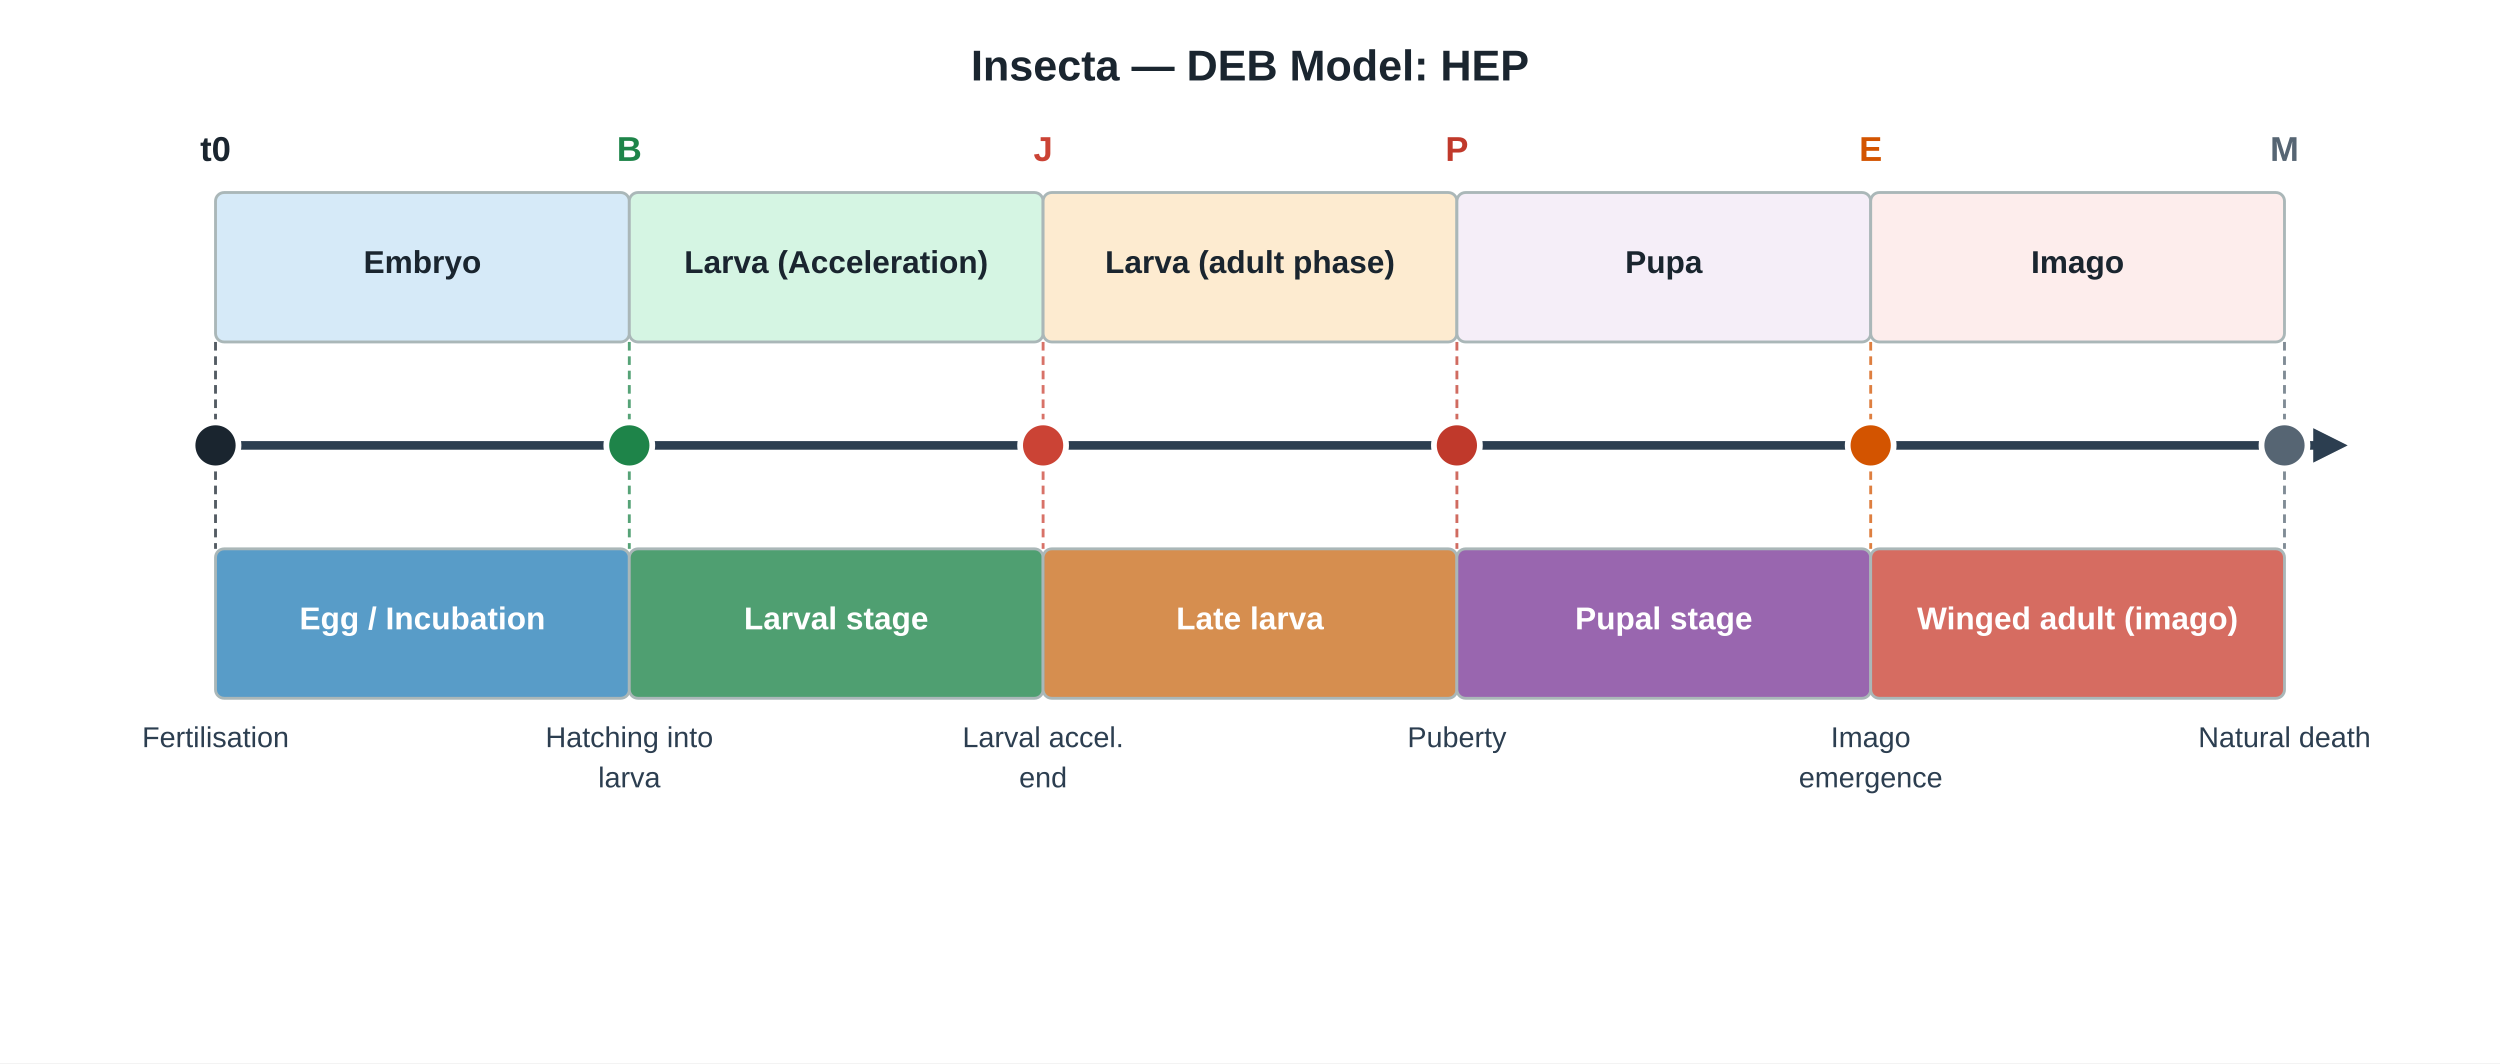
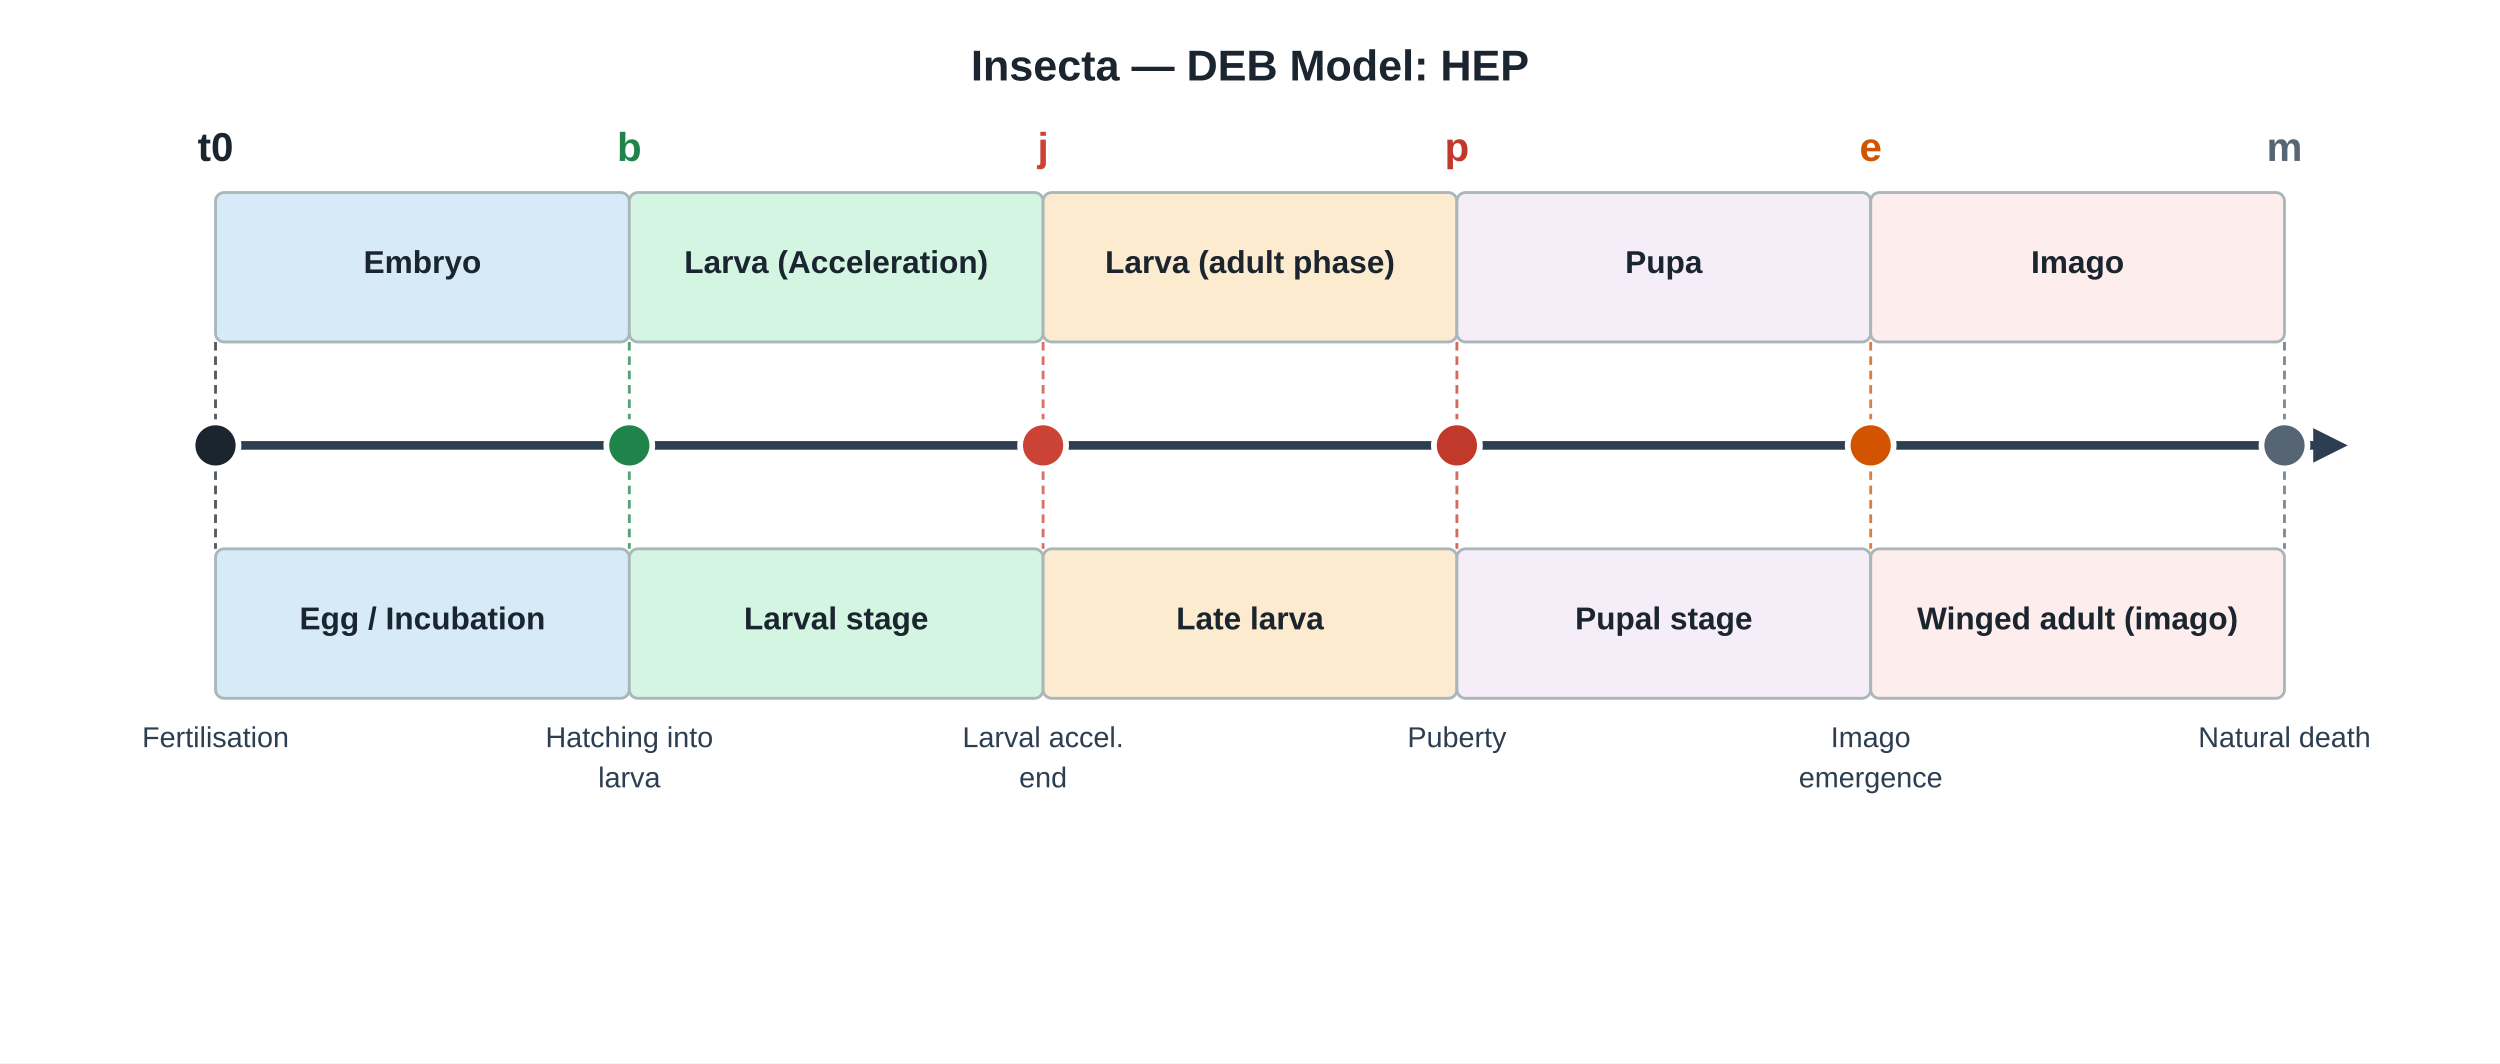
<svg xmlns="http://www.w3.org/2000/svg" width="870" height="370" viewBox="0 0 870 370" font-family="Arial,Helvetica,sans-serif">
  <rect width="870" height="370" fill="white" />
  <text x="435.0" y="28" text-anchor="middle" font-size="15" font-weight="bold" fill="#1A252F">Insecta — DEB Model: HEP</text>
  <rect x="75" y="67" width="144" height="52" fill="#D6EAF8" stroke="#AAB7B8" stroke-width="1" rx="3" />
  <text x="147.0" y="95.0" text-anchor="middle" font-size="11" font-weight="bold" fill="#1A252F">Embryo</text>
-   <rect x="75" y="191" width="144" height="52" fill="#2980B9" stroke="#AAB7B8" stroke-width="1" rx="3" fill-opacity="0.78" />
-   <text x="147.0" y="219.0" text-anchor="middle" font-size="11" font-weight="bold" fill="white">Egg / Incubation</text>
+   <rect x="75" y="191" width="144" height="52" fill="#D6EAF8" stroke="#AAB7B8" stroke-width="1" rx="3" />
+   <text x="147.0" y="219.0" text-anchor="middle" font-size="11" font-weight="bold" fill="#1A252F">Egg / Incubation</text>
  <rect x="219" y="67" width="144" height="52" fill="#D5F5E3" stroke="#AAB7B8" stroke-width="1" rx="3" />
  <text x="291.0" y="95.0" text-anchor="middle" font-size="11" font-weight="bold" fill="#1A252F">Larva (Acceleration)</text>
-   <rect x="219" y="191" width="144" height="52" fill="#1E8449" stroke="#AAB7B8" stroke-width="1" rx="3" fill-opacity="0.78" />
-   <text x="291.0" y="219.0" text-anchor="middle" font-size="11" font-weight="bold" fill="white">Larval stage</text>
+   <rect x="219" y="191" width="144" height="52" fill="#D5F5E3" stroke="#AAB7B8" stroke-width="1" rx="3" />
+   <text x="291.0" y="219.0" text-anchor="middle" font-size="11" font-weight="bold" fill="#1A252F">Larval stage</text>
  <rect x="363" y="67" width="144" height="52" fill="#FDEBD0" stroke="#AAB7B8" stroke-width="1" rx="3" />
  <text x="435.0" y="95.0" text-anchor="middle" font-size="11" font-weight="bold" fill="#1A252F">Larva (adult phase)</text>
-   <rect x="363" y="191" width="144" height="52" fill="#CA6F1E" stroke="#AAB7B8" stroke-width="1" rx="3" fill-opacity="0.78" />
-   <text x="435.0" y="219.0" text-anchor="middle" font-size="11" font-weight="bold" fill="white">Late larva</text>
+   <rect x="363" y="191" width="144" height="52" fill="#FDEBD0" stroke="#AAB7B8" stroke-width="1" rx="3" />
+   <text x="435.0" y="219.0" text-anchor="middle" font-size="11" font-weight="bold" fill="#1A252F">Late larva</text>
  <rect x="507" y="67" width="144" height="52" fill="#F5EEF8" stroke="#AAB7B8" stroke-width="1" rx="3" />
  <text x="579.0" y="95.0" text-anchor="middle" font-size="11" font-weight="bold" fill="#1A252F">Pupa</text>
-   <rect x="507" y="191" width="144" height="52" fill="#7D3C98" stroke="#AAB7B8" stroke-width="1" rx="3" fill-opacity="0.78" />
-   <text x="579.0" y="219.0" text-anchor="middle" font-size="11" font-weight="bold" fill="white">Pupal stage</text>
+   <rect x="507" y="191" width="144" height="52" fill="#F5EEF8" stroke="#AAB7B8" stroke-width="1" rx="3" />
+   <text x="579.0" y="219.0" text-anchor="middle" font-size="11" font-weight="bold" fill="#1A252F">Pupal stage</text>
  <rect x="651" y="67" width="144" height="52" fill="#FDEDEC" stroke="#AAB7B8" stroke-width="1" rx="3" />
  <text x="723.0" y="95.0" text-anchor="middle" font-size="11" font-weight="bold" fill="#1A252F">Imago</text>
-   <rect x="651" y="191" width="144" height="52" fill="#CB4335" stroke="#AAB7B8" stroke-width="1" rx="3" fill-opacity="0.78" />
-   <text x="723.0" y="219.0" text-anchor="middle" font-size="11" font-weight="bold" fill="white">Winged adult (imago)</text>
+   <rect x="651" y="191" width="144" height="52" fill="#FDEDEC" stroke="#AAB7B8" stroke-width="1" rx="3" />
+   <text x="723.0" y="219.0" text-anchor="middle" font-size="11" font-weight="bold" fill="#1A252F">Winged adult (imago)</text>
  <line x1="75" y1="155" x2="807" y2="155" stroke="#2C3E50" stroke-width="3" />
  <polygon points="817,155 805,149 805,161" fill="#2C3E50" />
  <line x1="75" y1="119" x2="75" y2="146" stroke="#1A252F" stroke-width="1" stroke-dasharray="3,2" opacity="0.75" />
  <line x1="75" y1="164" x2="75" y2="191" stroke="#1A252F" stroke-width="1" stroke-dasharray="3,2" opacity="0.75" />
  <circle cx="75" cy="155" r="8" fill="#1A252F" stroke="white" stroke-width="2" />
-   <text x="75" y="56" text-anchor="middle" font-size="12" font-weight="bold" fill="#1A252F">t0</text>
+   <text x="75" y="56" text-anchor="middle" font-size="14" font-weight="bold" fill="#1A252F">t0</text>
  <text x="75" y="260" text-anchor="middle" font-size="10" fill="#2C3E50">Fertilisation</text>
  <line x1="219" y1="119" x2="219" y2="146" stroke="#1E8449" stroke-width="1" stroke-dasharray="3,2" opacity="0.75" />
  <line x1="219" y1="164" x2="219" y2="191" stroke="#1E8449" stroke-width="1" stroke-dasharray="3,2" opacity="0.75" />
  <circle cx="219" cy="155" r="8" fill="#1E8449" stroke="white" stroke-width="2" />
-   <text x="219" y="56" text-anchor="middle" font-size="12" font-weight="bold" fill="#1E8449">B</text>
+   <text x="219" y="56" text-anchor="middle" font-size="14" font-weight="bold" fill="#1E8449">b</text>
  <text x="219" y="260" text-anchor="middle" font-size="10" fill="#2C3E50">Hatching into</text>
  <text x="219" y="274" text-anchor="middle" font-size="10" fill="#2C3E50">larva</text>
  <line x1="363" y1="119" x2="363" y2="146" stroke="#CB4335" stroke-width="1" stroke-dasharray="3,2" opacity="0.75" />
  <line x1="363" y1="164" x2="363" y2="191" stroke="#CB4335" stroke-width="1" stroke-dasharray="3,2" opacity="0.75" />
  <circle cx="363" cy="155" r="8" fill="#CB4335" stroke="white" stroke-width="2" />
-   <text x="363" y="56" text-anchor="middle" font-size="12" font-weight="bold" fill="#CB4335">J</text>
+   <text x="363" y="56" text-anchor="middle" font-size="14" font-weight="bold" fill="#CB4335">j</text>
  <text x="363" y="260" text-anchor="middle" font-size="10" fill="#2C3E50">Larval accel.</text>
  <text x="363" y="274" text-anchor="middle" font-size="10" fill="#2C3E50">end</text>
  <line x1="507" y1="119" x2="507" y2="146" stroke="#C0392B" stroke-width="1" stroke-dasharray="3,2" opacity="0.75" />
  <line x1="507" y1="164" x2="507" y2="191" stroke="#C0392B" stroke-width="1" stroke-dasharray="3,2" opacity="0.75" />
  <circle cx="507" cy="155" r="8" fill="#C0392B" stroke="white" stroke-width="2" />
-   <text x="507" y="56" text-anchor="middle" font-size="12" font-weight="bold" fill="#C0392B">P</text>
+   <text x="507" y="56" text-anchor="middle" font-size="14" font-weight="bold" fill="#C0392B">p</text>
  <text x="507" y="260" text-anchor="middle" font-size="10" fill="#2C3E50">Puberty</text>
  <line x1="651" y1="119" x2="651" y2="146" stroke="#D35400" stroke-width="1" stroke-dasharray="3,2" opacity="0.75" />
  <line x1="651" y1="164" x2="651" y2="191" stroke="#D35400" stroke-width="1" stroke-dasharray="3,2" opacity="0.75" />
  <circle cx="651" cy="155" r="8" fill="#D35400" stroke="white" stroke-width="2" />
-   <text x="651" y="56" text-anchor="middle" font-size="12" font-weight="bold" fill="#D35400">E</text>
+   <text x="651" y="56" text-anchor="middle" font-size="14" font-weight="bold" fill="#D35400">e</text>
  <text x="651" y="260" text-anchor="middle" font-size="10" fill="#2C3E50">Imago</text>
  <text x="651" y="274" text-anchor="middle" font-size="10" fill="#2C3E50">emergence</text>
  <line x1="795" y1="119" x2="795" y2="146" stroke="#566573" stroke-width="1" stroke-dasharray="3,2" opacity="0.75" />
  <line x1="795" y1="164" x2="795" y2="191" stroke="#566573" stroke-width="1" stroke-dasharray="3,2" opacity="0.75" />
  <circle cx="795" cy="155" r="8" fill="#566573" stroke="white" stroke-width="2" />
-   <text x="795" y="56" text-anchor="middle" font-size="12" font-weight="bold" fill="#566573">M</text>
+   <text x="795" y="56" text-anchor="middle" font-size="14" font-weight="bold" fill="#566573">m</text>
  <text x="795" y="260" text-anchor="middle" font-size="10" fill="#2C3E50">Natural death</text>
</svg>
